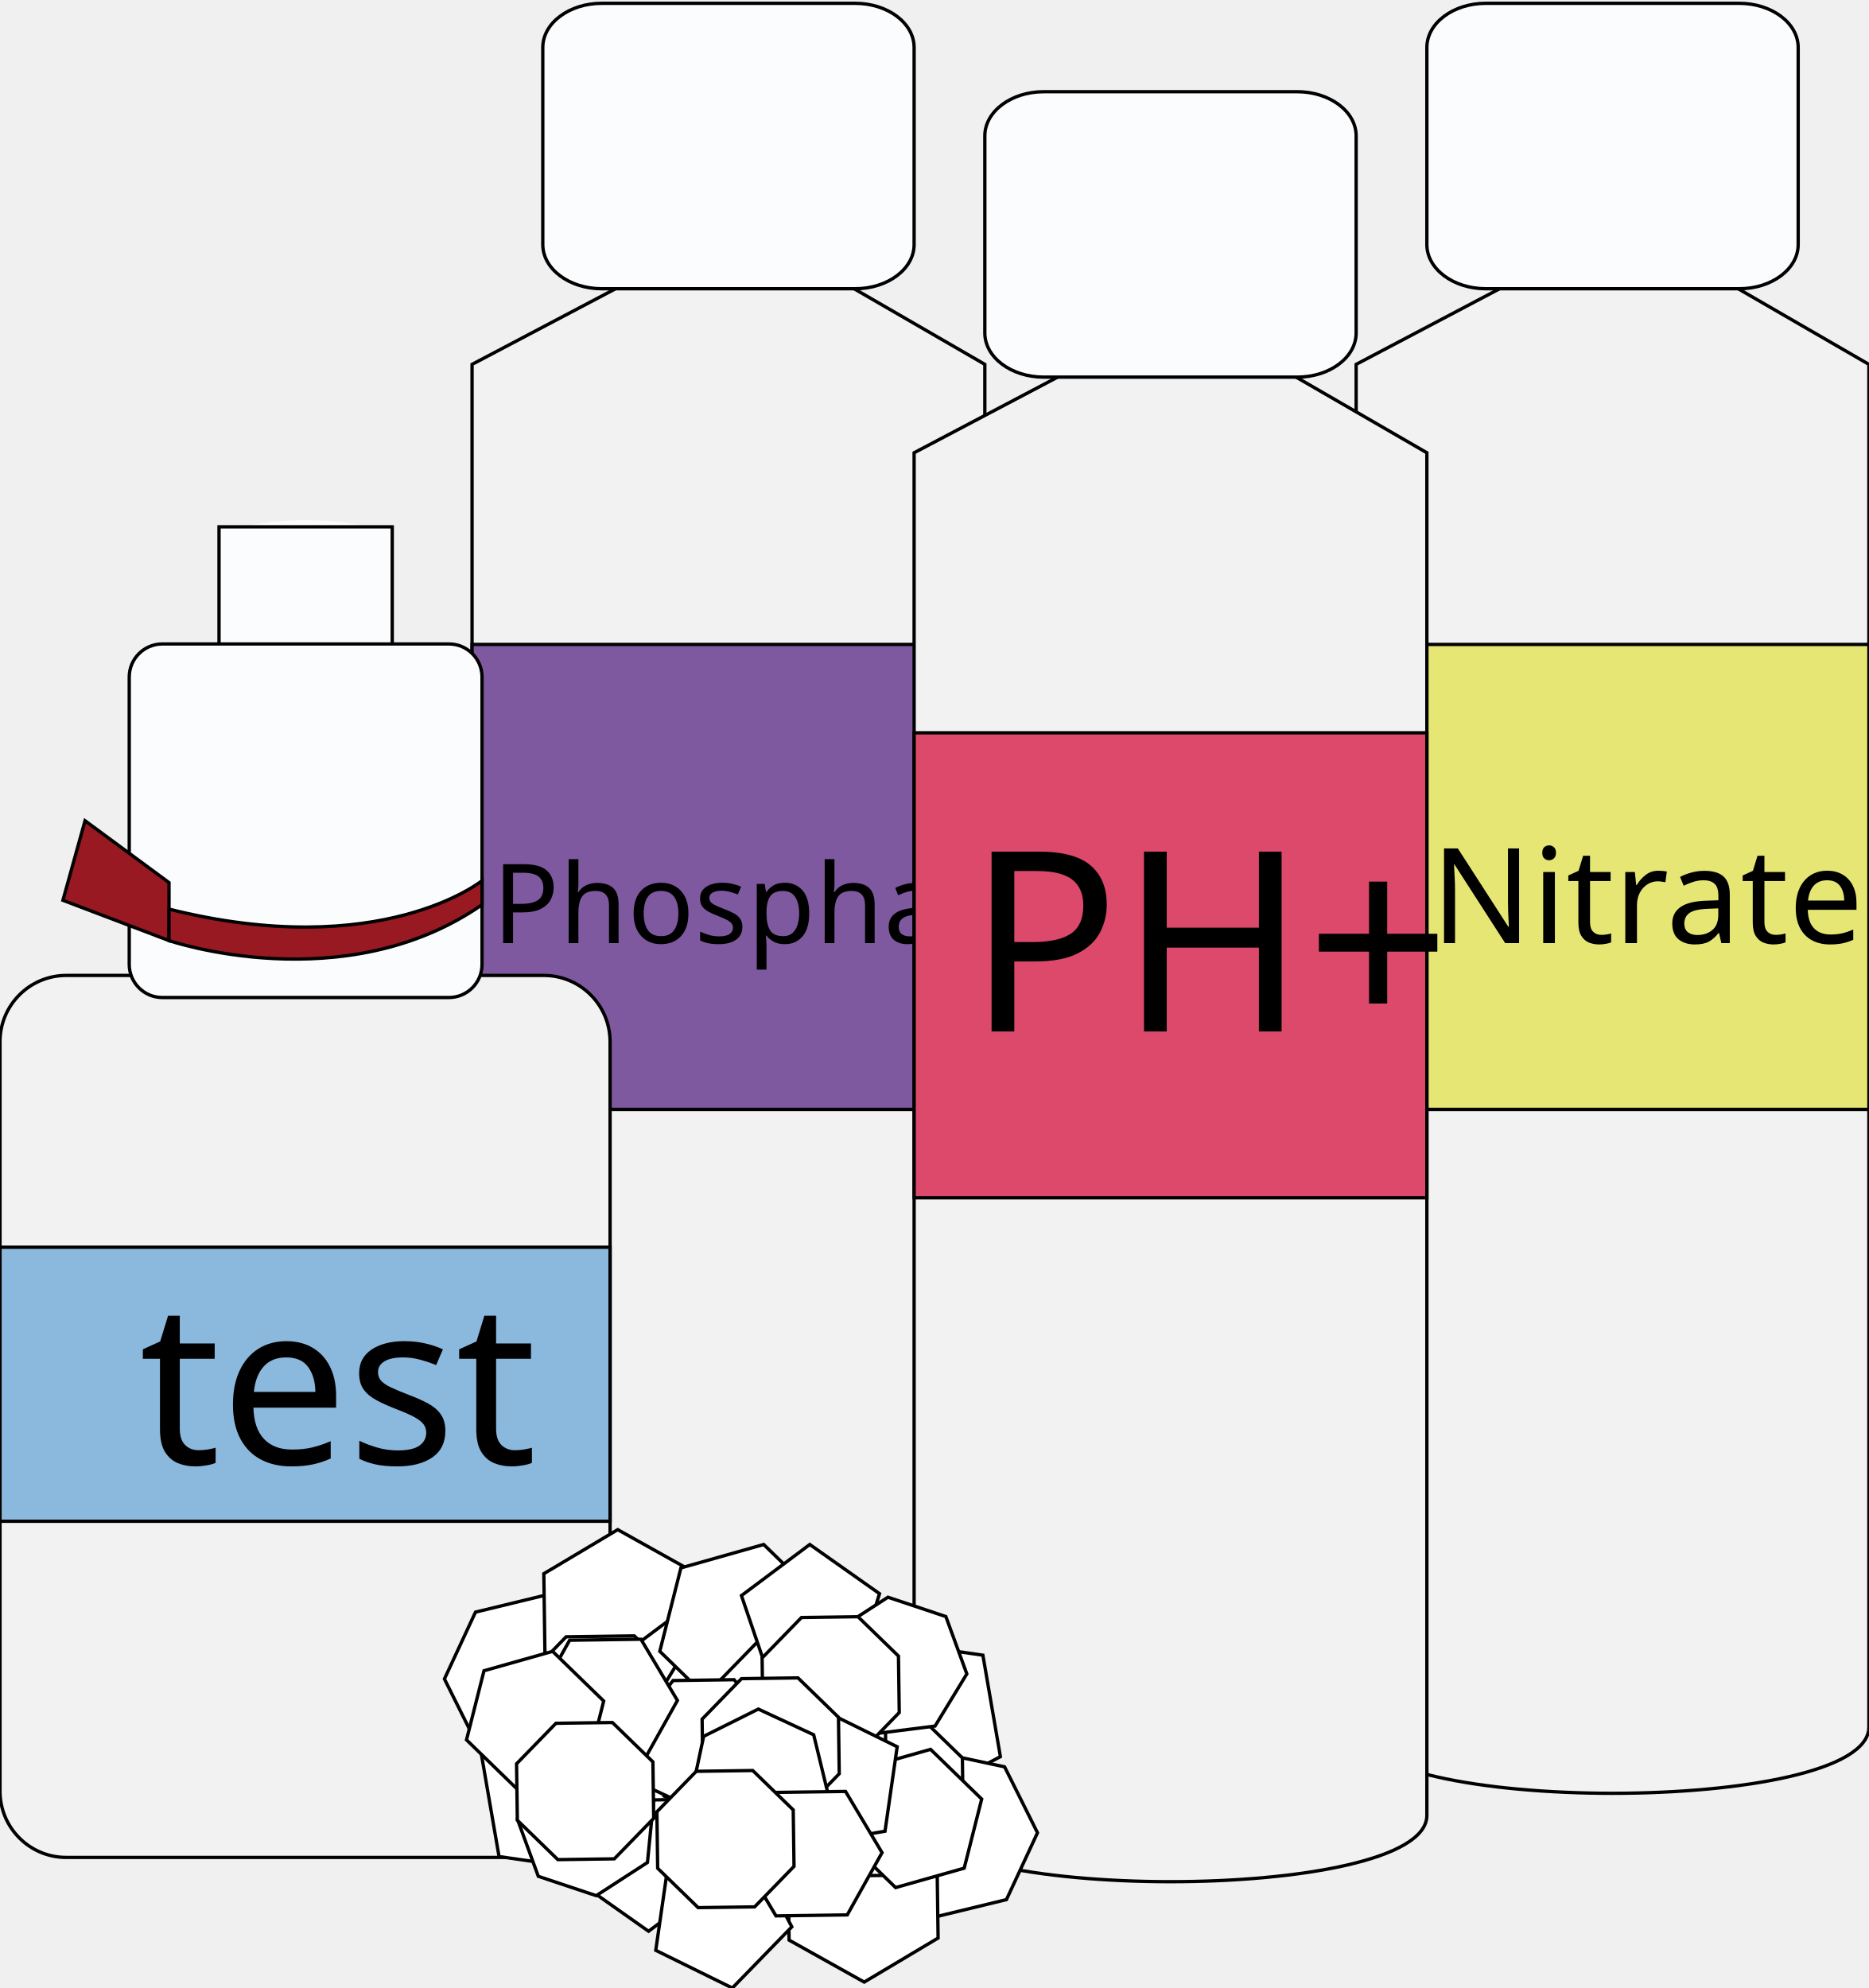
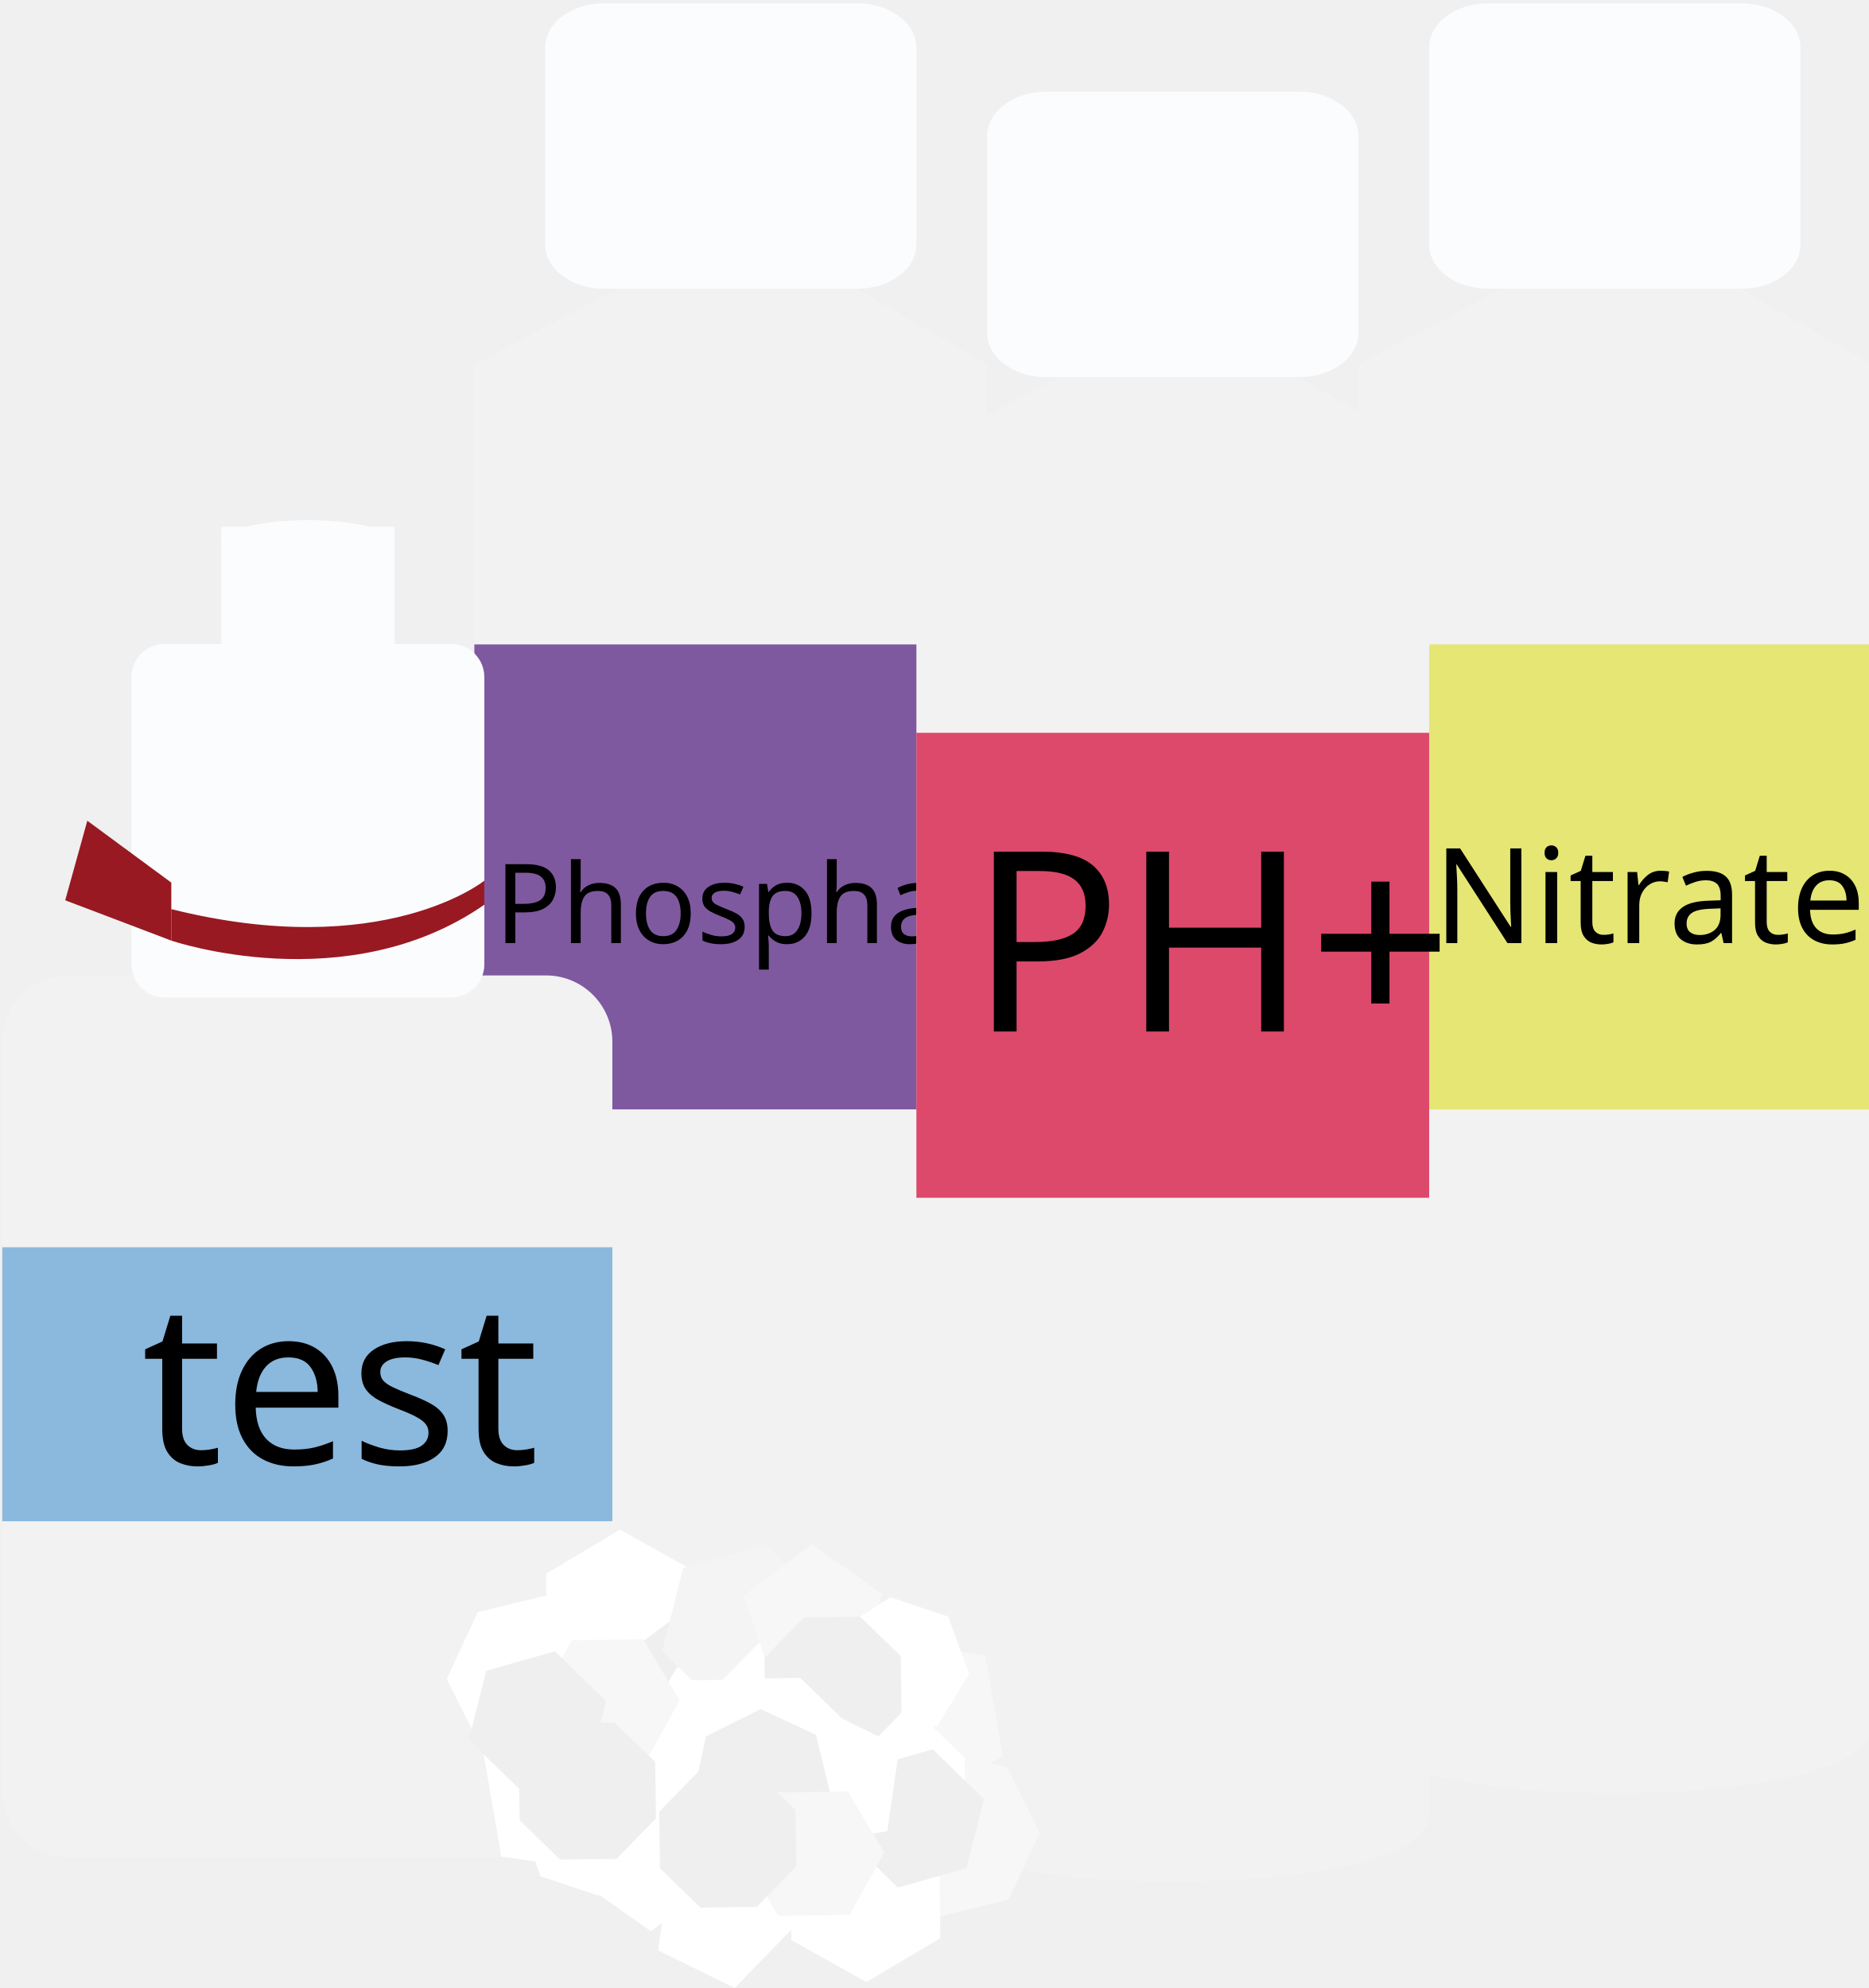
- <svg xmlns="http://www.w3.org/2000/svg" version="1.1" id="Layer_1" x="0px" y="0px" width="563.126px" height="599.102px" viewBox="18.436 0 563.126 599.102" enable-background="new 18.436 0 563.126 599.102" xml:space="preserve">
+ <svg xmlns="http://www.w3.org/2000/svg" version="1.1" id="Layer_1" x="0px" y="0px" width="563.125px" height="599.102px" viewBox="0 0 563.125 599.102" enable-background="new 0 0 563.125 599.102" xml:space="preserve">
  <g>
    <g>
-       <path fill="#F2F2F2" stroke="#000000" stroke-miterlimit="10" d="M160.677,109.804l59.936-31.592h39.958l54.609,31.592    c0,0,0,330.729,0,410.645c0,26.638-154.502,26.638-154.502,0C160.677,493.811,160.677,109.804,160.677,109.804z" />
-       <path fill="#FBFCFE" stroke="#000000" stroke-miterlimit="10" d="M293.869,73.693c0,7.356-7.951,13.319-17.758,13.319h-76.364    c-9.809,0-17.76-5.963-17.76-13.319V14.319c0-7.356,7.951-13.319,17.76-13.319h76.364c9.807,0,17.758,5.963,17.758,13.319V73.693z    " />
-       <rect x="160.677" y="194.204" fill="#7F599F" stroke="#000000" stroke-miterlimit="10" width="154.503" height="140.121" />
-       <text transform="matrix(1 0 0 1 166.8052 284.2139)" font-family="'Sansita-Regular'" font-size="33.298">Phosphate</text>
+       <path fill="#F2F2F2" d="M142.93,109.804l59.937-31.592h39.958l54.609,31.592c0,0,0,330.729,0,410.645    c0,26.638-154.502,26.638-154.502,0C142.93,493.811,142.93,109.804,142.93,109.804z" />
+       <path fill="#FBFCFE" d="M276.123,73.693c0,7.356-7.951,13.319-17.759,13.319H182c-9.809,0-17.76-5.963-17.76-13.319V14.319    C164.24,6.963,172.191,1,182,1h76.364c9.808,0,17.759,5.963,17.759,13.319V73.693z" />
+       <rect x="142.93" y="194.204" fill="#7F599F" width="154.503" height="140.121" />
+       <text transform="matrix(1 0 0 1 149.0581 284.2139)" font-family="'Sansita-Regular'" font-size="33.298">Phosphate</text>
    </g>
    <g>
-       <path fill="#F2F2F2" stroke="#000000" stroke-miterlimit="10" d="M427.062,109.804l59.934-31.592h39.959l54.607,31.592    c0,0,0,330.729,0,410.645c0,26.638-154.5,26.638-154.5,0C427.062,493.811,427.062,109.804,427.062,109.804z" />
-       <path fill="#FBFCFE" stroke="#000000" stroke-miterlimit="10" d="M560.254,73.693c0,7.356-7.953,13.319-17.76,13.319h-76.363    c-9.809,0-17.76-5.963-17.76-13.319V14.319c0-7.356,7.951-13.319,17.76-13.319h76.363c9.807,0,17.76,5.963,17.76,13.319V73.693z" />
-       <rect x="427.062" y="194.204" fill="#E5E674" stroke="#000000" stroke-miterlimit="10" width="154.5" height="140.121" />
-       <text transform="matrix(1 0 0 1 449.6699 284.2139)" font-family="'Sansita-Regular'" font-size="39.958">Nitrate</text>
+       <path fill="#F2F2F2" d="M409.316,109.804l59.934-31.592h39.959l54.607,31.592c0,0,0,330.729,0,410.645    c0,26.638-154.5,26.638-154.5,0C409.316,493.811,409.316,109.804,409.316,109.804z" />
+       <path fill="#FBFCFE" d="M542.507,73.693c0,7.356-7.953,13.319-17.76,13.319h-76.363c-9.809,0-17.76-5.963-17.76-13.319V14.319    c0-7.356,7.951-13.319,17.76-13.319h76.363c9.807,0,17.76,5.963,17.76,13.319V73.693z" />
+       <rect x="409.316" y="194.204" fill="#E5E674" width="154.5" height="140.121" />
+       <text transform="matrix(1 0 0 1 431.9224 284.2139)" font-family="'Sansita-Regular'" font-size="39.958">Nitrate</text>
    </g>
    <g>
-       <path fill="#F2F2F2" stroke="#000000" stroke-miterlimit="10" d="M293.869,136.443l59.936-31.592h39.959l54.607,31.592    c0,0,0,330.73,0,410.644c0,26.639-154.502,26.639-154.502,0C293.869,520.449,293.869,136.443,293.869,136.443z" />
-       <path fill="#FBFCFE" stroke="#000000" stroke-miterlimit="10" d="M427.062,100.331c0,7.356-7.953,13.319-17.761,13.319h-76.364    c-9.808,0-17.759-5.963-17.759-13.319V40.958c0-7.356,7.951-13.32,17.759-13.32h76.364c9.808,0,17.761,5.963,17.761,13.32V100.331    z" />
-       <rect x="293.869" y="220.843" fill="#DC496A" stroke="#000000" stroke-miterlimit="10" width="154.502" height="140.12" />
-       <text transform="matrix(1 0 0 1 309.8535 310.8535)" font-family="'Sansita-Regular'" font-size="75.919">PH+</text>
+       <path fill="#F2F2F2" d="M276.123,136.443l59.936-31.592h39.959l54.607,31.592c0,0,0,330.73,0,410.644    c0,26.639-154.502,26.639-154.502,0C276.123,520.449,276.123,136.443,276.123,136.443z" />
+       <path fill="#FBFCFE" d="M409.316,100.331c0,7.356-7.953,13.319-17.762,13.319h-76.363c-9.809,0-17.76-5.963-17.76-13.319V40.958    c0-7.356,7.951-13.32,17.76-13.32h76.363c9.809,0,17.762,5.963,17.762,13.32V100.331z" />
+       <rect x="276.123" y="220.843" fill="#DC496A" width="154.502" height="140.12" />
+       <text transform="matrix(1 0 0 1 292.106 310.8535)" font-family="'Sansita-Regular'" font-size="75.919">PH+</text>
    </g>
    <g>
-       <path fill="#F2F2F2" stroke="#000000" stroke-miterlimit="10" d="M202.26,539.775c0,11.033-8.946,19.979-19.979,19.979H38.414    c-11.034,0-19.978-8.943-19.978-19.979V313.934c0-11.033,8.944-19.979,19.978-19.979h143.867c11.033,0,19.979,8.945,19.979,19.979    V539.775L202.26,539.775z" />
-       <ellipse fill="#FBFCFE" cx="110.528" cy="163.426" rx="26.095" ry="6.66" />
-       <rect x="84.433" y="158.765" fill="#FBFCFE" stroke="#000000" stroke-miterlimit="10" width="52.19" height="55.274" />
-       <path fill="#FBFCFE" stroke="#000000" stroke-miterlimit="10" d="M163.683,290.626c0,5.516-4.473,9.988-9.99,9.988H67.364    c-5.517,0-9.989-4.473-9.989-9.988v-86.577c0-5.517,4.473-9.989,9.989-9.989h86.328c5.518,0,9.99,4.473,9.99,9.989    L163.683,290.626L163.683,290.626z" />
-       <polygon fill="#981922" stroke="#000000" stroke-miterlimit="10" points="44.056,247.337 69.363,265.983 69.363,283.459     37.397,271.311   " />
-       <path fill="#981922" stroke="#000000" stroke-miterlimit="10" d="M163.683,265.398c0,0-30.388,24.56-94.32,8.577    c0,3.996,0,9.484,0,9.484s52.783,18.045,94.32-10.814C163.683,269.092,163.683,265.398,163.683,265.398z" />
-       <rect x="18.436" y="375.868" fill="#8BB8DD" stroke="#000000" stroke-miterlimit="10" width="183.824" height="82.577" />
-       <text transform="matrix(1 0 0 1 60.3892 441.2402)" font-family="'Sansita-Regular'" font-size="67.88">test</text>
+       <path fill="#F2F2F2" d="M184.513,539.775c0,11.032-8.946,19.979-19.979,19.979H20.667c-11.034,0-19.978-8.943-19.978-19.979    V313.934c0-11.033,8.944-19.979,19.978-19.979h143.867c11.033,0,19.979,8.945,19.979,19.979V539.775L184.513,539.775z" />
+       <ellipse fill="#FBFCFE" cx="92.781" cy="163.426" rx="26.095" ry="6.66" />
+       <rect x="66.686" y="158.765" fill="#FBFCFE" width="52.19" height="55.274" />
+       <path fill="#FBFCFE" d="M145.936,290.626c0,5.516-4.473,9.988-9.99,9.988H49.617c-5.517,0-9.989-4.473-9.989-9.988v-86.577    c0-5.517,4.473-9.989,9.989-9.989h86.328c5.518,0,9.99,4.473,9.99,9.989L145.936,290.626L145.936,290.626z" />
+       <polygon fill="#981922" points="26.309,247.337 51.616,265.983 51.616,283.459 19.65,271.311   " />
+       <path fill="#981922" d="M145.936,265.398c0,0-30.388,24.56-94.32,8.577c0,3.996,0,9.484,0,9.484s52.783,18.045,94.32-10.814    C145.936,269.092,145.936,265.398,145.936,265.398z" />
+       <rect x="0.689" y="375.868" fill="#8BB8DD" width="183.824" height="82.577" />
+       <text transform="matrix(1 0 0 1 42.6421 441.2402)" font-family="'Sansita-Regular'" font-size="67.88">test</text>
    </g>
    <g>
-       <polygon fill="#FFFFFF" stroke="#000000" stroke-miterlimit="10" points="213.214,536.075 199.512,563.914 168.804,559.487     163.524,528.912 190.971,514.444   " />
-       <polygon fill="#FFFFFF" stroke="#000000" stroke-miterlimit="10" points="201.142,516.394 183.976,530.479 162.26,525.838     152.349,505.968 161.704,485.83 183.281,480.589 200.833,494.189   " />
-       <polygon fill="#FFFFFF" stroke="#000000" stroke-miterlimit="10" points="227.555,499.543 205.287,512.816 182.659,500.167     182.298,474.247 204.566,460.976 227.194,473.624   " />
-       <polygon fill="#FFFFFF" stroke="#000000" stroke-miterlimit="10" points="224.559,527.837 210.241,542.561 189.705,542.847     174.981,528.526 174.695,507.992 189.015,493.269 209.551,492.984 224.273,507.302   " />
-       <polygon fill="#FFFFFF" stroke="#000000" stroke-miterlimit="10" points="214.686,529.102 204.689,499.73 229.534,481.147     254.886,499.031 245.71,528.672   " />
-       <polygon fill="#FFFFFF" stroke="#000000" stroke-miterlimit="10" points="237.14,534.484 239.319,512.388 257.954,500.312     279.013,507.354 286.638,528.21 275.086,547.173 253.059,549.967   " />
-       <polygon fill="#FFFFFF" stroke="#000000" stroke-miterlimit="10" points="230.377,565.075 236.739,539.944 261.682,532.888     280.265,550.962 273.904,576.092 248.96,583.148   " />
-       <polygon fill="#FFFFFF" stroke="#000000" stroke-miterlimit="10" points="212.489,542.951 212.202,522.414 226.522,507.691     247.058,507.406 261.781,521.725 262.066,542.261 247.748,556.984 227.212,557.269   " />
-       <polygon fill="#FFFFFF" stroke="#000000" stroke-miterlimit="10" points="270.184,522.218 283.883,494.381 314.593,498.807     319.871,529.381 292.425,543.851   " />
-       <polygon fill="#FFFFFF" stroke="#000000" stroke-miterlimit="10" points="282.253,541.902 299.421,527.815 321.135,532.456     331.047,552.326 321.691,572.465 300.115,577.707 282.562,564.104   " />
-       <polygon fill="#FFFFFF" stroke="#000000" stroke-miterlimit="10" points="255.842,558.751 278.11,545.479 300.738,558.127     301.098,584.046 278.831,597.319 256.203,584.67   " />
-       <polygon fill="#FFFFFF" stroke="#000000" stroke-miterlimit="10" points="258.836,530.456 273.156,515.733 293.692,515.448     308.414,529.768 308.7,550.302 294.382,565.025 273.845,565.312 259.123,550.991   " />
-       <polygon fill="#FFFFFF" stroke="#000000" stroke-miterlimit="10" points="282.822,519.498 292.819,548.868 267.974,567.453     242.622,549.567 251.798,519.929   " />
-       <polygon fill="#FFFFFF" stroke="#000000" stroke-miterlimit="10" points="260.368,514.115 258.189,536.213 239.554,548.288     218.495,541.246 210.87,520.391 222.422,501.427 244.45,498.633   " />
-       <polygon fill="#FFFFFF" stroke="#000000" stroke-miterlimit="10" points="267.131,483.523 260.77,508.654 235.825,515.712     217.243,497.638 223.604,472.508 248.547,465.45   " />
-       <polygon fill="#FFFFFF" stroke="#000000" stroke-miterlimit="10" points="285.02,505.649 285.305,526.185 270.986,540.908     250.451,541.194 235.727,526.875 235.441,506.34 249.76,491.616 270.297,491.331   " />
-       <polygon fill="#FFFFFF" stroke="#000000" stroke-miterlimit="10" points="250.13,505.188 241.845,480.85 262.434,465.449     283.442,480.271 275.837,504.832   " />
-       <polygon fill="#FFFFFF" stroke="#000000" stroke-miterlimit="10" points="268.736,509.649 270.542,491.338 285.985,481.334     303.436,487.167 309.754,504.449 300.182,520.165 281.927,522.48   " />
-       <polygon fill="#FFFFFF" stroke="#000000" stroke-miterlimit="10" points="272.892,553.86 278.164,533.035 298.833,527.188     314.232,542.164 308.963,562.988 288.292,568.837   " />
-       <polygon fill="#FFFFFF" stroke="#000000" stroke-miterlimit="10" points="248.308,516.664 248.071,499.648 259.938,487.448     276.955,487.21 289.156,499.076 289.393,516.093 277.525,528.295 260.509,528.531   " />
-       <polygon fill="#FFFFFF" stroke="#000000" stroke-miterlimit="10" points="265.702,515.049 288.769,526.403 285.102,551.85     259.766,556.225 247.776,533.481   " />
-       <polygon fill="#FFFFFF" stroke="#000000" stroke-miterlimit="10" points="239.63,506.192 251.302,520.418 247.458,538.412     230.991,546.627 214.303,538.874 209.959,520.994 221.231,506.448   " />
-       <polygon fill="#FFFFFF" stroke="#000000" stroke-miterlimit="10" points="211.556,493.999 222.554,512.453 212.073,531.204     190.593,531.502 179.595,513.048 190.077,494.298   " />
-       <polygon fill="#FFFFFF" stroke="#000000" stroke-miterlimit="10" points="258.875,505.647 271.076,517.513 271.312,534.53     259.446,546.731 242.428,546.968 230.228,535.104 229.991,518.085 241.857,505.883   " />
-       <polygon fill="#FFFFFF" stroke="#000000" stroke-miterlimit="10" points="226.155,542.26 234.44,566.599 213.852,581.999     192.843,567.178 200.447,542.615   " />
-       <polygon fill="#FFFFFF" stroke="#000000" stroke-miterlimit="10" points="215.332,542.958 213.526,561.27 198.083,571.275     180.632,565.441 174.313,548.159 183.886,532.443 202.14,530.129   " />
-       <polygon fill="#FFFFFF" stroke="#000000" stroke-miterlimit="10" points="200.34,512.627 195.07,533.452 174.4,539.299     159,524.322 164.271,503.497 184.942,497.649   " />
-       <polygon fill="#FFFFFF" stroke="#000000" stroke-miterlimit="10" points="215.165,530.96 215.402,547.979 203.536,560.179     186.519,560.416 174.318,548.551 174.081,531.533 185.948,519.33 202.964,519.095   " />
-       <polygon fill="#FFFFFF" stroke="#000000" stroke-miterlimit="10" points="239.097,599.102 216.027,587.748 219.696,562.301     245.032,557.925 257.022,580.669   " />
-       <polygon fill="#FFFFFF" stroke="#000000" stroke-miterlimit="10" points="238.286,555.479 226.614,541.255 230.458,523.26     246.923,515.046 263.612,522.798 267.956,540.679 256.684,555.224   " />
-       <polygon fill="#FFFFFF" stroke="#000000" stroke-miterlimit="10" points="252.248,577.367 241.25,558.914 251.73,540.163     273.209,539.864 284.208,558.316 273.727,577.068   " />
-       <polygon fill="#FFFFFF" stroke="#000000" stroke-miterlimit="10" points="228.801,574.885 216.6,563.019 216.364,546.002     228.23,533.802 245.247,533.564 257.448,545.43 257.684,562.446 245.819,574.649   " />
+       <polygon fill="#FFFFFF" points="195.467,536.075 181.765,563.914 151.057,559.487 145.777,528.912 173.224,514.444   " />
+       <polygon fill="#FFFFFF" points="183.395,516.394 166.229,530.479 144.513,525.838 134.602,505.968 143.957,485.83     165.534,480.589 183.086,494.189   " />
+       <polygon fill="#FFFFFF" points="209.808,499.543 187.54,512.816 164.912,500.167 164.551,474.247 186.819,460.976     209.447,473.624   " />
+       <polygon fill="#FFFFFF" points="206.812,527.837 192.494,542.561 171.958,542.847 157.234,528.526 156.948,507.992     171.268,493.269 191.804,492.984 206.526,507.302   " />
+       <polygon fill="#EFEFEF" points="196.939,529.102 186.942,499.73 211.787,481.146 237.139,499.031 227.963,528.672   " />
+       <polygon fill="#FFFFFF" points="219.393,534.484 221.572,512.388 240.207,500.312 261.266,507.354 268.891,528.21     257.339,547.173 235.312,549.967   " />
+       <polygon fill="#FFFFFF" points="212.63,565.075 218.992,539.944 243.935,532.888 262.518,550.962 256.157,576.092     231.213,583.148   " />
+       <polygon fill="#FFFFFF" points="194.742,542.951 194.455,522.414 208.775,507.691 229.311,507.406 244.034,521.725     244.319,542.261 230.001,556.984 209.465,557.269   " />
+       <polygon fill="#F7F7F7" points="252.437,522.218 266.136,494.381 296.845,498.807 302.125,529.381 274.677,543.851   " />
+       <polygon fill="#F7F7F7" points="264.505,541.902 281.673,527.815 303.388,532.456 313.3,552.326 303.945,572.465 282.369,577.707     264.815,564.104   " />
+       <polygon fill="#FFFFFF" points="238.095,558.751 260.363,545.479 282.992,558.127 283.351,584.046 261.084,597.319     238.456,584.67   " />
+       <polygon fill="#FFFFFF" points="241.089,530.456 255.409,515.733 275.945,515.448 290.667,529.768 290.953,550.302     276.634,565.025 256.098,565.312 241.376,550.991   " />
+       <polygon fill="#FFFFFF" points="265.076,519.498 275.072,548.868 250.227,567.453 224.875,549.567 234.051,519.929   " />
+       <polygon fill="#FFFFFF" points="242.621,514.115 240.442,536.213 221.807,548.288 200.748,541.246 193.123,520.391     204.675,501.427 226.703,498.633   " />
+       <polygon fill="#F4F4F4" points="249.384,483.523 243.023,508.654 218.078,515.712 199.496,497.638 205.857,472.508 230.8,465.45       " />
+       <polygon fill="#FFFFFF" points="267.273,505.649 267.558,526.185 253.239,540.908 232.704,541.194 217.98,526.875 217.694,506.34     232.013,491.616 252.55,491.331   " />
+       <polygon fill="#F7F7F7" points="232.383,505.188 224.098,480.85 244.687,465.449 265.695,480.271 258.09,504.832   " />
+       <polygon fill="#FFFFFF" points="250.989,509.649 252.795,491.338 268.238,481.334 285.689,487.167 292.007,504.449     282.435,520.165 264.18,522.48   " />
+       <polygon fill="#EFEFEF" points="255.145,553.86 260.417,533.035 281.085,527.188 296.486,542.164 291.216,562.988     270.544,568.837   " />
+       <polygon fill="#EFEFEF" points="230.561,516.664 230.324,499.648 242.191,487.448 259.208,487.21 271.41,499.076 271.646,516.093     259.778,528.295 242.762,528.531   " />
+       <polygon fill="#FFFFFF" points="247.955,515.049 271.022,526.403 267.355,551.85 242.019,556.225 230.029,533.481   " />
+       <polygon fill="#FFFFFF" points="221.883,506.192 233.555,520.418 229.711,538.412 213.244,546.627 196.556,538.874     192.212,520.994 203.484,506.448   " />
+       <polygon fill="#F7F7F7" points="193.809,493.999 204.807,512.453 194.326,531.204 172.846,531.502 161.848,513.048     172.33,494.298   " />
+       <polygon fill="#FFFFFF" points="241.128,505.647 253.329,517.513 253.565,534.53 241.699,546.731 224.681,546.968     212.481,535.104 212.244,518.085 224.11,505.883   " />
+       <polygon fill="#FFFFFF" points="208.408,542.26 216.693,566.599 196.105,581.999 175.096,567.178 182.7,542.615   " />
+       <polygon fill="#FFFFFF" points="197.585,542.958 195.779,561.27 180.336,571.275 162.885,565.441 156.566,548.159     166.139,532.443 184.393,530.129   " />
+       <polygon fill="#EFEFEF" points="182.593,512.627 177.323,533.452 156.653,539.299 141.253,524.322 146.524,503.497     167.195,497.649   " />
+       <polygon fill="#EFEFEF" points="197.418,530.96 197.655,547.979 185.789,560.179 168.772,560.416 156.571,548.551     156.334,531.533 168.201,519.33 185.217,519.095   " />
+       <polygon fill="#FFFFFF" points="221.35,599.102 198.28,587.748 201.949,562.301 227.285,557.925 239.275,580.669   " />
+       <polygon fill="#EFEFEF" points="220.539,555.479 208.867,541.255 212.711,523.26 229.176,515.046 245.865,522.798     250.209,540.679 238.937,555.224   " />
+       <polygon fill="#F7F7F7" points="234.501,577.367 223.503,558.914 233.983,540.163 255.462,539.864 266.46,558.316 255.98,577.068       " />
+       <polygon fill="#EFEFEF" points="211.054,574.885 198.853,563.019 198.617,546.002 210.483,533.802 227.5,533.564 239.701,545.43     239.937,562.446 228.072,574.649   " />
    </g>
  </g>
</svg>
